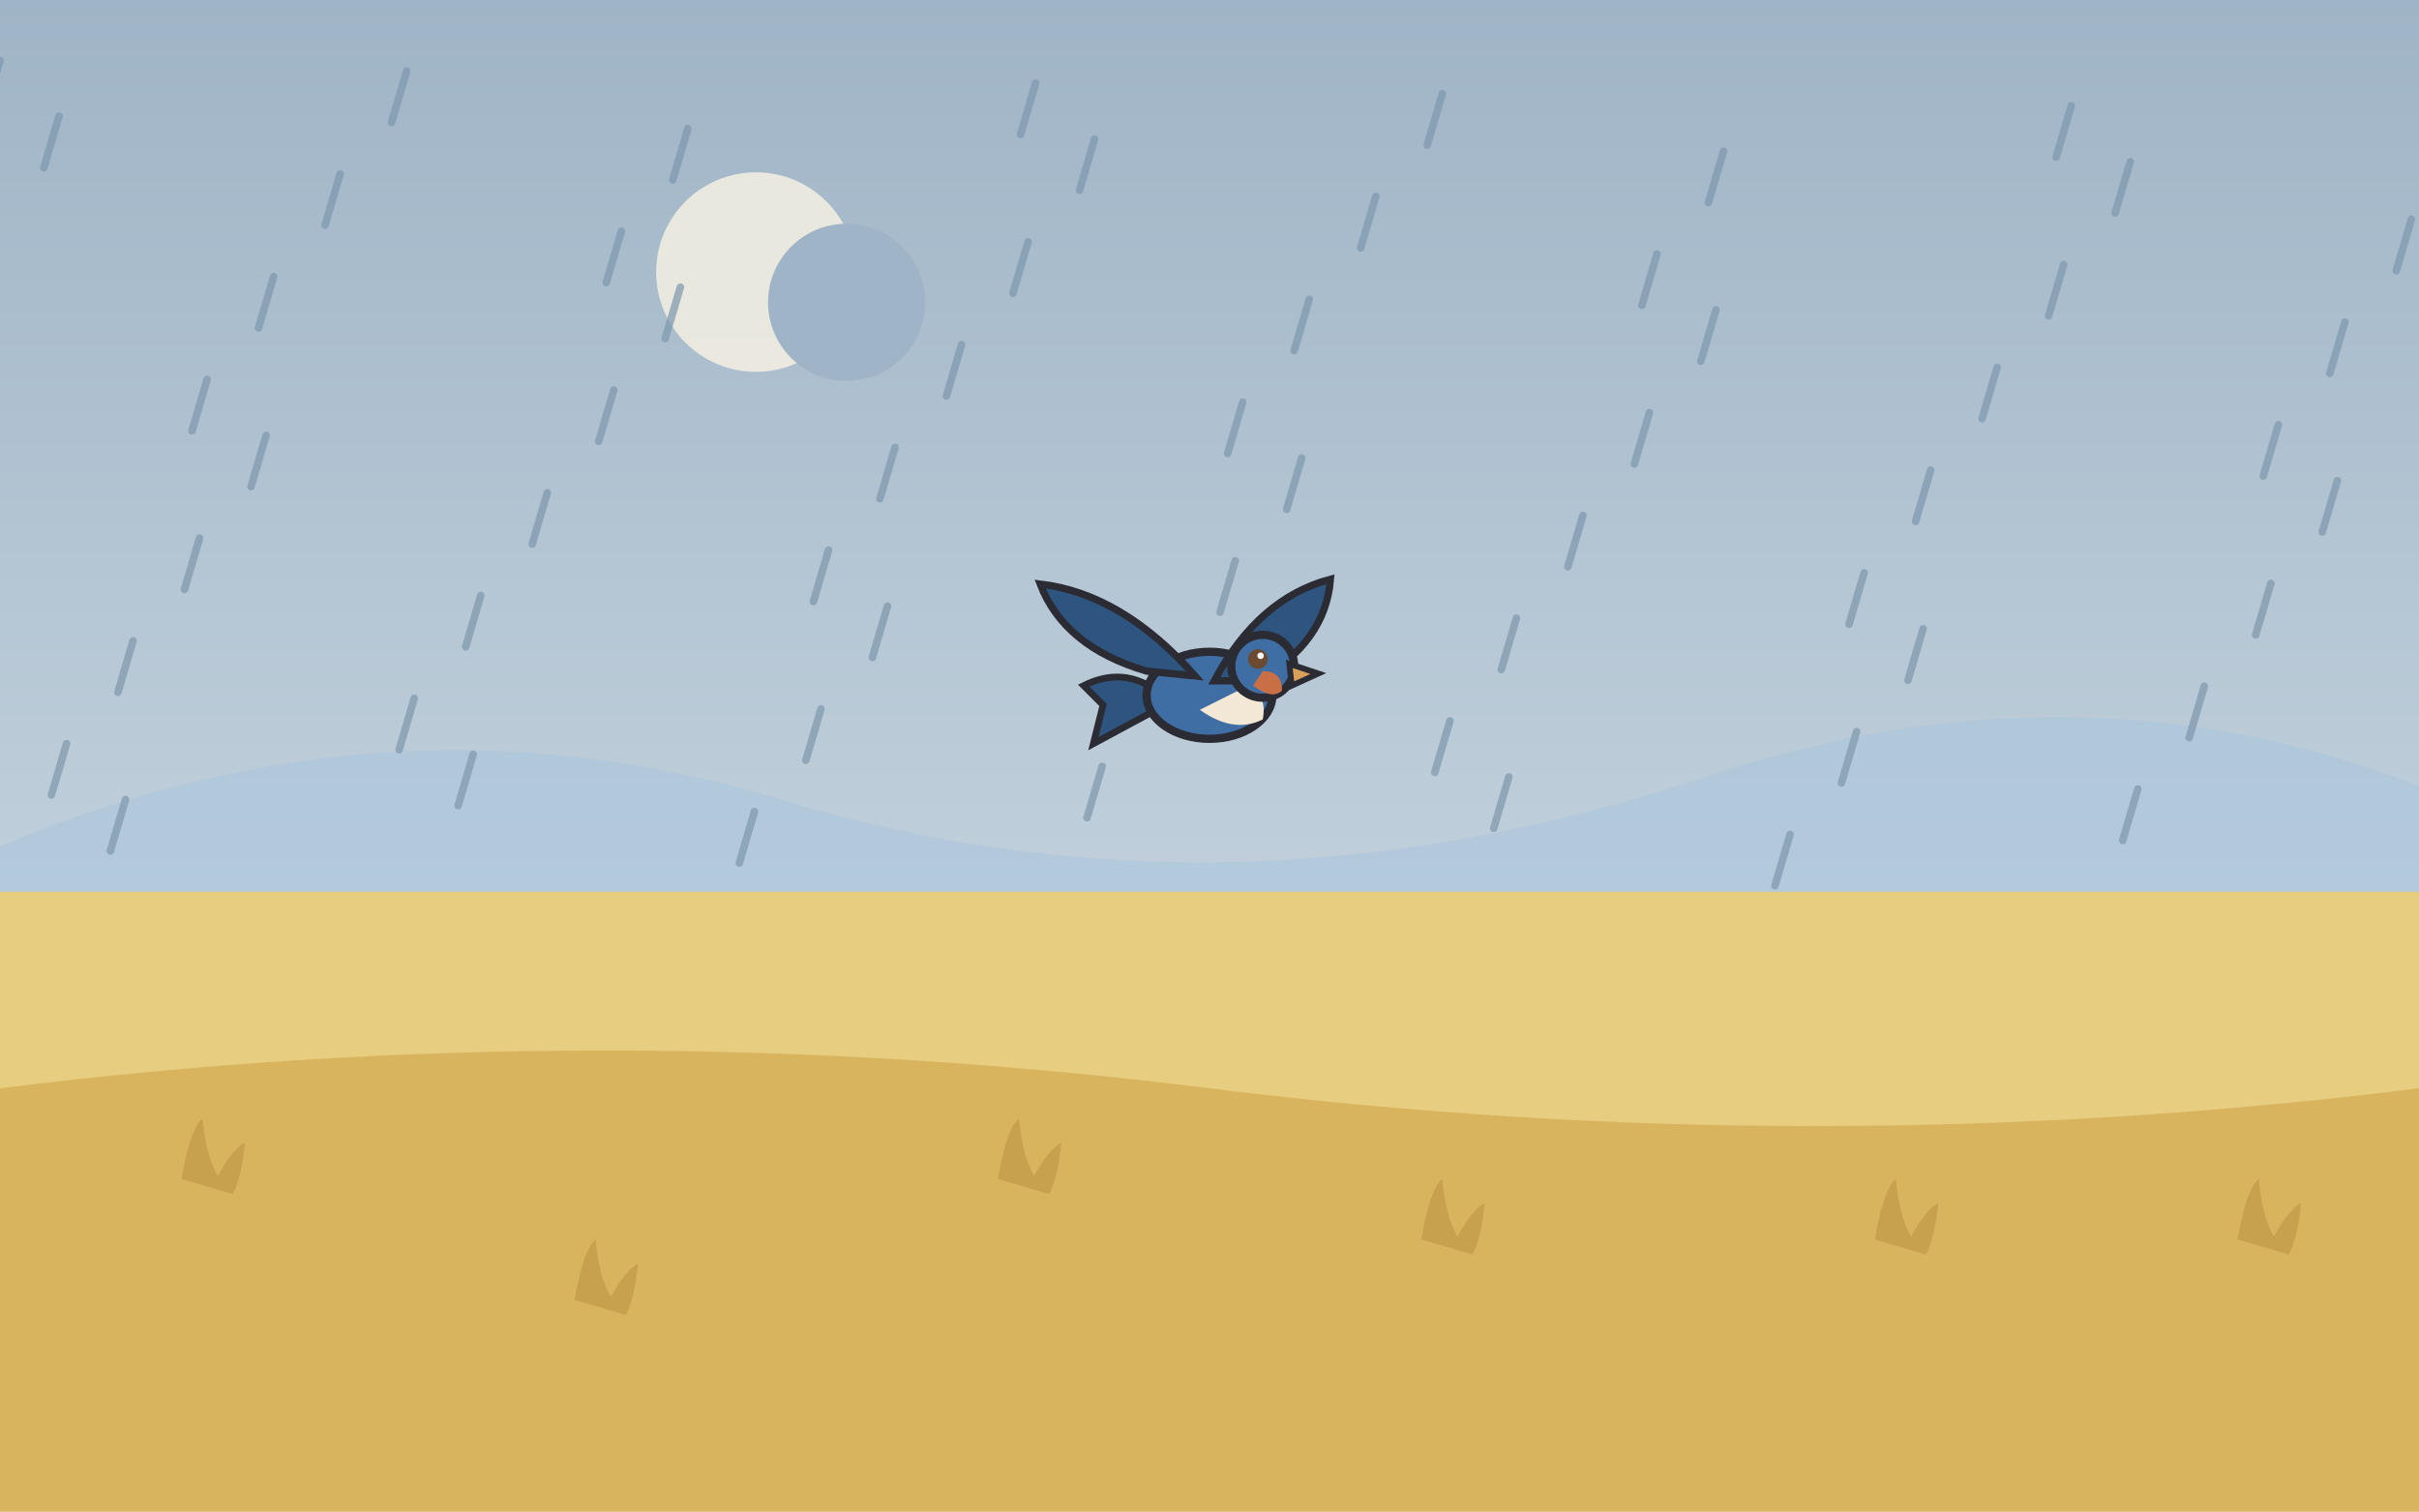
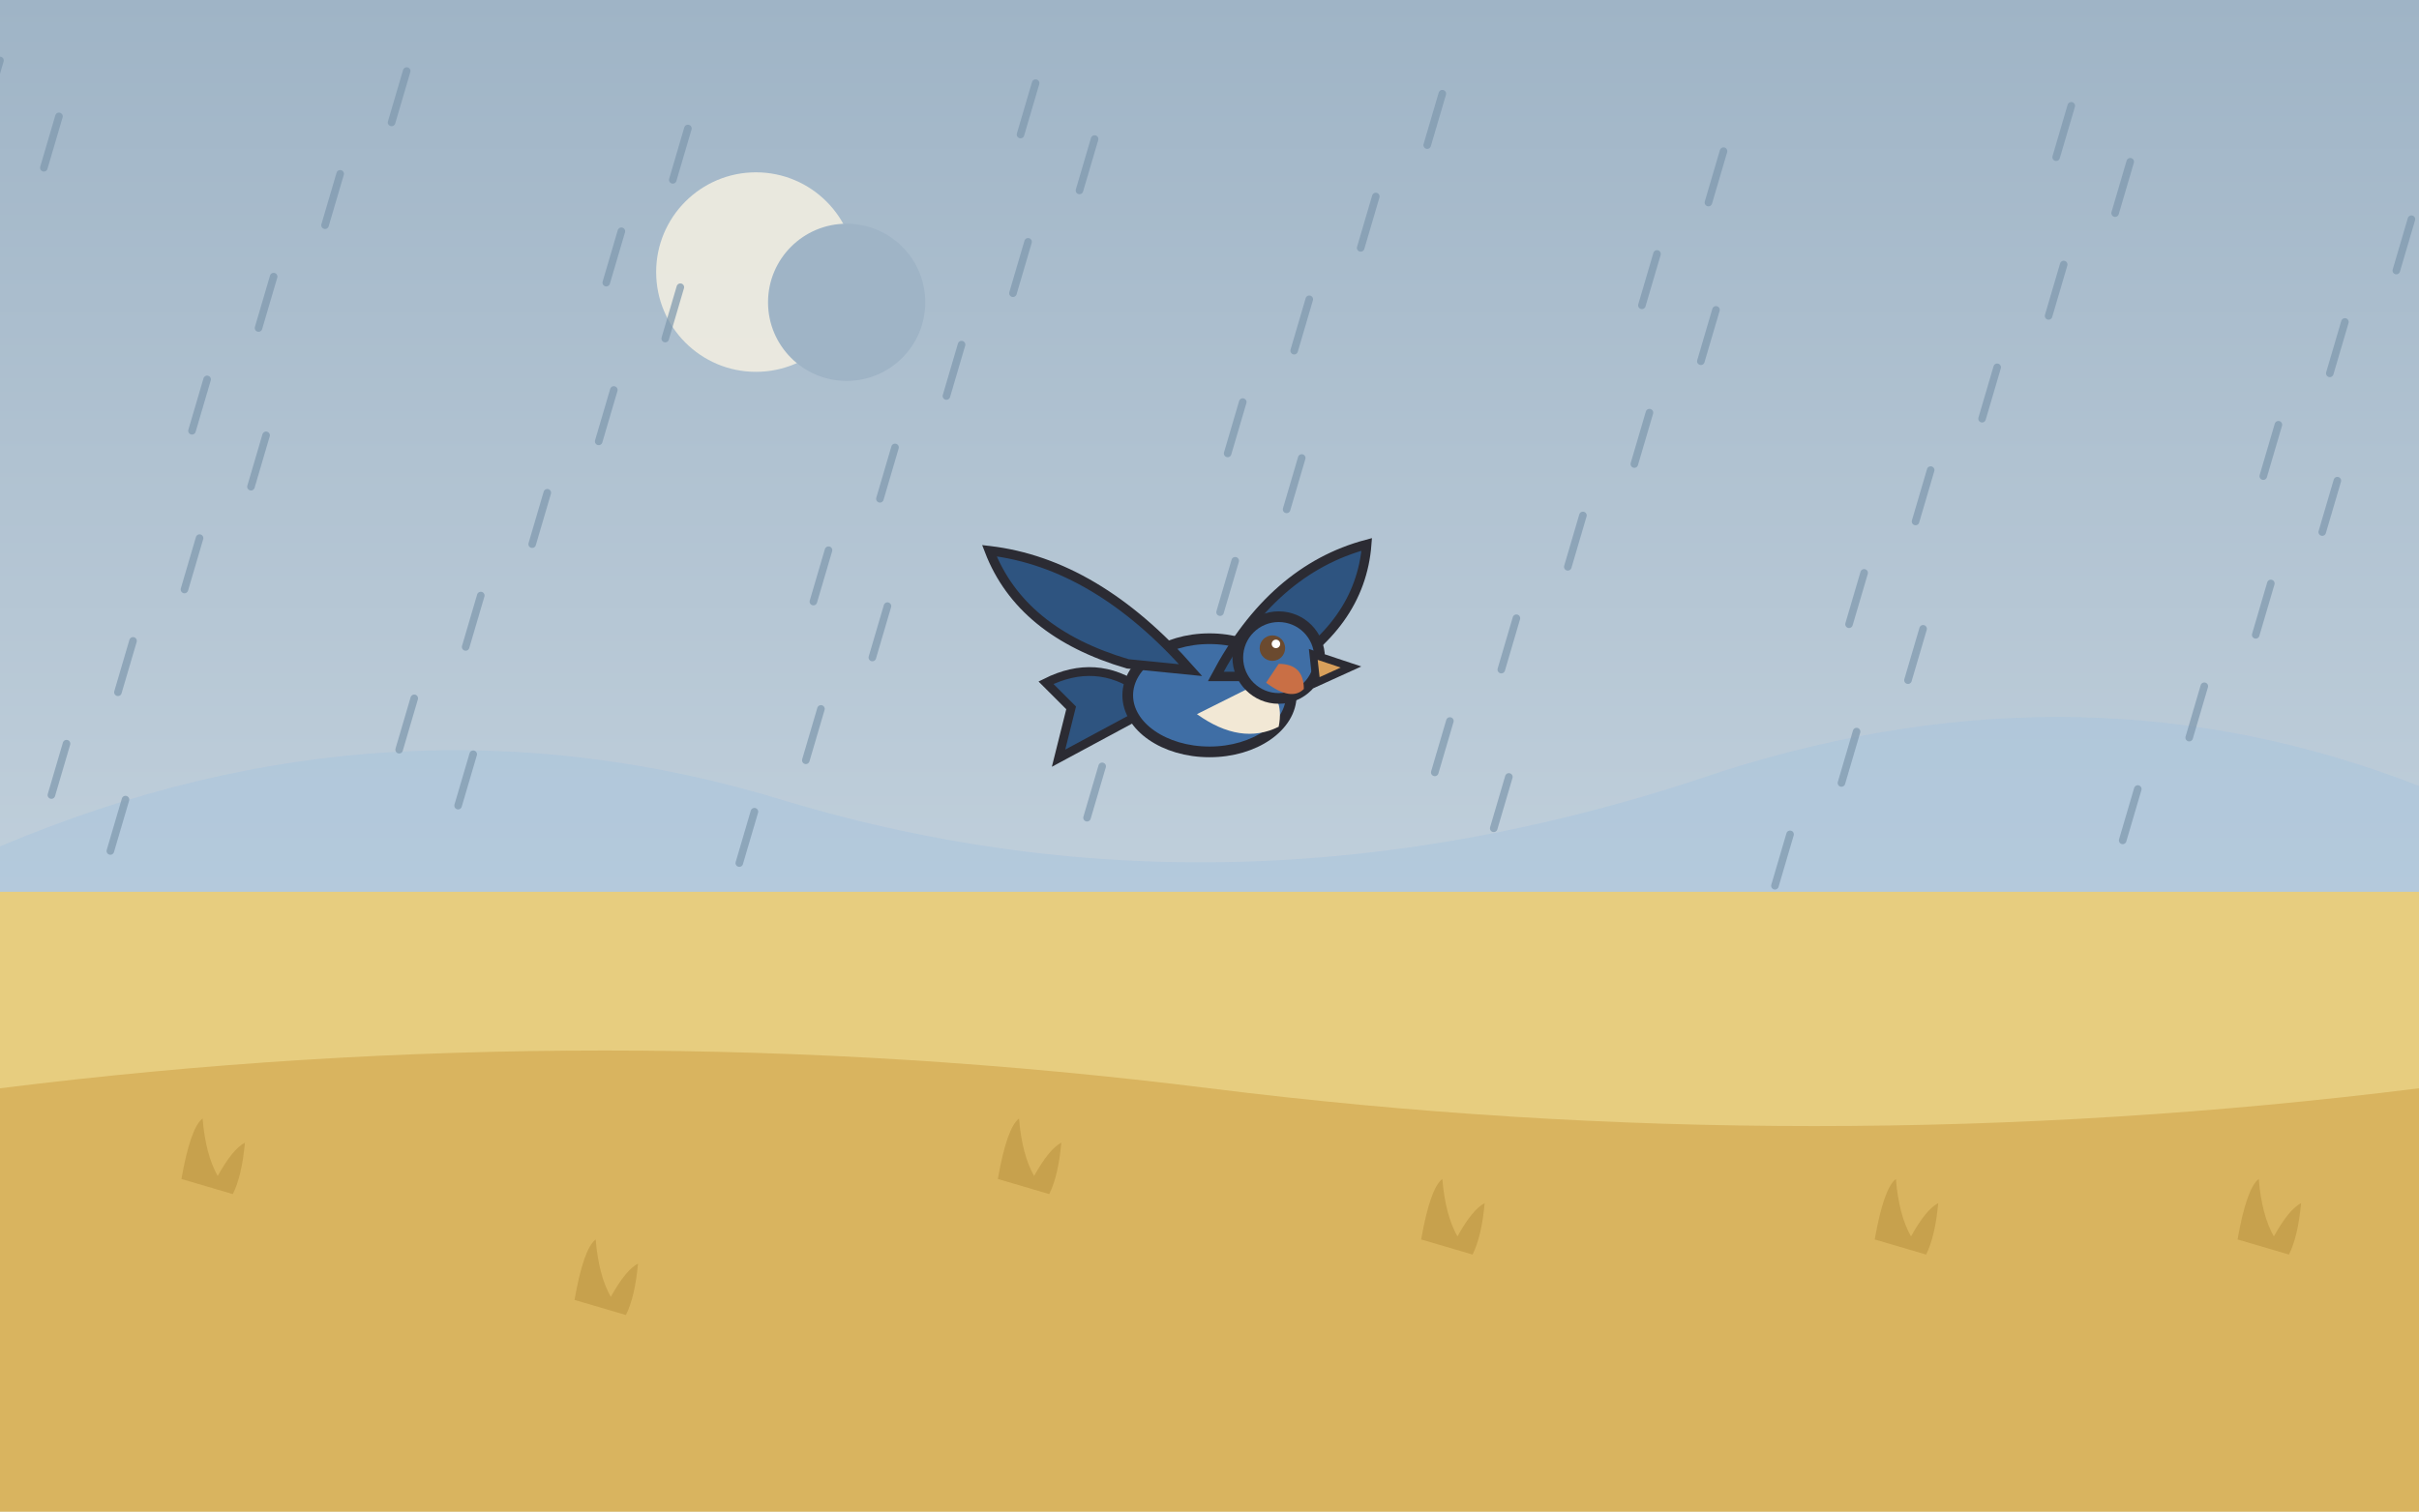
<svg xmlns="http://www.w3.org/2000/svg" viewBox="0 0 1600 1000" role="img">
  <style>
@media (prefers-reduced-motion: no-preference) {
  .anim-idle { animation: idle 3.8s ease-in-out infinite alternate; }
  @keyframes idle { from { transform: translateY(0); } to { transform: translateY(-6px); } }
  .anim-tail { transform-box: fill-box; transform-origin: 100% 20%; animation: tail 2.6s ease-in-out infinite alternate; }
  @keyframes tail { from { transform: rotate(-6deg); } to { transform: rotate(8deg); } }
  .anim-blink { transform-box: fill-box; transform-origin: center; animation: blink 5.2s infinite; }
  @keyframes blink { 0%, 93%, 100% { transform: scaleY(1); } 95%, 97% { transform: scaleY(0.12); } }
  .anim-glow { transform-box: fill-box; transform-origin: center; animation: glow 4.2s ease-in-out infinite alternate; }
  @keyframes glow { from { transform: scale(1); opacity: 0.5; } to { transform: scale(1.08); opacity: 0.75; } }
  .anim-shimmer { animation: shimmer 5s ease-in-out infinite alternate; }
  @keyframes shimmer { from { opacity: 0.62; } to { opacity: 0.92; } }
  .anim-grass { transform-box: fill-box; transform-origin: 50% 100%; animation: sway 3.2s ease-in-out infinite alternate; }
  .anim-canopy { transform-box: fill-box; transform-origin: 50% 100%; animation: sway 5.6s ease-in-out infinite alternate; }
  @keyframes sway { from { transform: rotate(-1.8deg); } to { transform: rotate(2.2deg); } }
  .anim-rain { animation: rainfall 1.15s linear infinite; }
  @keyframes rainfall { from { transform: translateY(-32px); opacity: 0.85; } 75% { opacity: 0.55; } to { transform: translateY(72px); opacity: 0; } }
  .anim-ripple { transform-box: fill-box; transform-origin: center; animation: ripple 3.4s ease-in-out infinite alternate; }
  @keyframes ripple { from { transform: scale(1); opacity: 0.8; } to { transform: scale(1.18); opacity: 0.55; } }
  .anim-drip { animation: drip 1s ease-in infinite; }
  @keyframes drip { from { transform: translateY(-12px); opacity: 0.95; } to { transform: translateY(28px); opacity: 0; } }
  .anim-flow { stroke-dasharray: 26 20; animation: flow 0.8s linear infinite; }
  @keyframes flow { from { stroke-dashoffset: 0; } to { stroke-dashoffset: -46; } }
  .anim-splash { transform-box: fill-box; transform-origin: 50% 100%; animation: splashPulse 1.7s ease-in-out infinite alternate; }
  @keyframes splashPulse { from { transform: scale(0.97); } to { transform: scale(1.05); } }
  .anim-strain { transform-box: fill-box; transform-origin: center; animation: strain 0.9s ease-in-out infinite alternate; }
  @keyframes strain { from { transform: translateX(-5px); } to { transform: translateX(4px); } }
  .anim-float { transform-box: fill-box; transform-origin: center; animation: floaty 2.6s ease-in-out infinite alternate; }
  @keyframes floaty { from { transform: translateY(0) scale(1); } to { transform: translateY(-12px) scale(1.08); } }
  .anim-wave { animation: wave 2.4s ease-in-out infinite; opacity: 0; }
  @keyframes wave { 0% { opacity: 0; } 30% { opacity: 0.9; } 60%, 100% { opacity: 0; } }
  .anim-cloud { animation: cloudDrift 9s ease-in-out infinite alternate; }
  @keyframes cloudDrift { from { transform: translateX(-18px); } to { transform: translateX(22px); } }
  .tap-target { cursor: pointer; }
  .tap-target.tap-play { transform-box: fill-box; transform-origin: 50% 85%; animation: tapWiggle 0.7s ease-in-out; }
  .tap-target[data-tap="puddle"].tap-play { transform-origin: center; animation: tapSplash 0.85s ease-out; }
  .tap-target[data-tap="sun"].tap-play { transform-origin: center; animation: tapPulse 0.6s ease-in-out; }
  .tap-target[data-tap="tree"].tap-play { transform-origin: 50% 100%; animation: tapShake 0.7s ease-in-out; }
  @keyframes tapWiggle { 0% { transform: rotate(0); } 25% { transform: rotate(-4deg) scale(1.03); } 55% { transform: rotate(3deg) scale(1.04); } 80% { transform: rotate(-1.5deg); } 100% { transform: rotate(0); } }
  @keyframes tapSplash { 0% { transform: scale(1); } 40% { transform: scale(1.06, 0.94); } 70% { transform: scale(0.97, 1.03); } 100% { transform: scale(1); } }
  @keyframes tapPulse { 0% { transform: scale(1); } 50% { transform: scale(1.12); } 100% { transform: scale(1); } }
  @keyframes tapShake { 0% { transform: rotate(0); } 20% { transform: rotate(2.4deg); } 45% { transform: rotate(-2deg); } 70% { transform: rotate(1.2deg); } 100% { transform: rotate(0); } }
  .tap-burst { opacity: 0; }
  .tap-target.tap-play .tap-burst { opacity: 1; }
  .tap-target.tap-play .tap-burst circle { animation: burstUp 0.6s ease-out forwards; }
  @keyframes burstUp { from { transform: translateY(0); opacity: 0.95; } to { transform: translateY(-90px); opacity: 0; } }
}
</style>
  <defs>
    <linearGradient id="sky" x1="0" y1="0" x2="0" y2="1">
      <stop offset="0" stop-color="#9fb4c6" />
      <stop offset="1" stop-color="#d7e2ea" />
    </linearGradient>
  </defs>
  <rect width="1600" height="1000" fill="url(#sky)" />
  <path d="M 0 560 q 260 -110 520 -30 q 300 90 620 -20 q 240 -76 460 10 L 1600 640 L 0 640 Z" fill="#a9c4dd" opacity="0.55" />
  <rect x="0" y="590" width="1600" height="410" fill="#e7cd7f" />
  <path d="M 0 720 q 400 -50 800 0 q 400 50 800 0 L 1600 1000 L 0 1000 Z" fill="#d9b45f" />
  <g class="anim-grass" style="animation-delay:1.00s">
    <path d="M 120 780 q 6 -34 14 -40 q 2 24 10 38 q 10 -18 18 -22 q -2 22 -8 34 z" fill="#c39c48" opacity="0.8" />
  </g>
  <g class="anim-grass" style="animation-delay:0.50s">
    <path d="M 380 860 q 6 -34 14 -40 q 2 24 10 38 q 10 -18 18 -22 q -2 22 -8 34 z" fill="#c39c48" opacity="0.8" />
  </g>
  <g class="anim-grass" style="animation-delay:2.50s">
    <path d="M 660 780 q 6 -34 14 -40 q 2 24 10 38 q 10 -18 18 -22 q -2 22 -8 34 z" fill="#c39c48" opacity="0.8" />
  </g>
  <g class="anim-grass" style="animation-delay:1.50s">
    <path d="M 940 820 q 6 -34 14 -40 q 2 24 10 38 q 10 -18 18 -22 q -2 22 -8 34 z" fill="#c39c48" opacity="0.8" />
  </g>
  <g class="anim-grass" style="animation-delay:0.00s">
    <path d="M 1240 820 q 6 -34 14 -40 q 2 24 10 38 q 10 -18 18 -22 q -2 22 -8 34 z" fill="#c39c48" opacity="0.8" />
  </g>
  <g class="anim-grass" style="animation-delay:0.00s">
    <path d="M 1480 820 q 6 -34 14 -40 q 2 24 10 38 q 10 -18 18 -22 q -2 22 -8 34 z" fill="#c39c48" opacity="0.8" />
  </g>
  <g class="anim-cloud">
    <circle cx="500" cy="180" r="66" fill="#f4f0e2" opacity="0.85" />
    <circle cx="560" cy="200" r="52" fill="#9fb4c6" />
  </g>
  <line class="anim-rain" style="animation-delay:0.00s" x1="0" y1="40" x2="-10" y2="74" stroke="#7d97ad" stroke-width="5" stroke-linecap="round" opacity="0.7" />
  <line class="anim-rain" style="animation-delay:0.09s" x1="137" y1="251" x2="127" y2="285" stroke="#7d97ad" stroke-width="5" stroke-linecap="round" opacity="0.7" />
  <line class="anim-rain" style="animation-delay:0.18s" x1="274" y1="462" x2="264" y2="496" stroke="#7d97ad" stroke-width="5" stroke-linecap="round" opacity="0.7" />
  <line class="anim-rain" style="animation-delay:0.27s" x1="411" y1="153" x2="401" y2="187" stroke="#7d97ad" stroke-width="5" stroke-linecap="round" opacity="0.7" />
  <line class="anim-rain" style="animation-delay:0.35s" x1="548" y1="364" x2="538" y2="398" stroke="#7d97ad" stroke-width="5" stroke-linecap="round" opacity="0.7" />
  <line class="anim-rain" style="animation-delay:0.44s" x1="685" y1="55" x2="675" y2="89" stroke="#7d97ad" stroke-width="5" stroke-linecap="round" opacity="0.7" />
  <line class="anim-rain" style="animation-delay:0.53s" x1="822" y1="266" x2="812" y2="300" stroke="#7d97ad" stroke-width="5" stroke-linecap="round" opacity="0.7" />
  <line class="anim-rain" style="animation-delay:0.62s" x1="959" y1="477" x2="949" y2="511" stroke="#7d97ad" stroke-width="5" stroke-linecap="round" opacity="0.7" />
  <line class="anim-rain" style="animation-delay:0.71s" x1="1096" y1="168" x2="1086" y2="202" stroke="#7d97ad" stroke-width="5" stroke-linecap="round" opacity="0.7" />
  <line class="anim-rain" style="animation-delay:0.80s" x1="1233" y1="379" x2="1223" y2="413" stroke="#7d97ad" stroke-width="5" stroke-linecap="round" opacity="0.7" />
  <line class="anim-rain" style="animation-delay:0.88s" x1="1370" y1="70" x2="1360" y2="104" stroke="#7d97ad" stroke-width="5" stroke-linecap="round" opacity="0.7" />
  <line class="anim-rain" style="animation-delay:0.97s" x1="1507" y1="281" x2="1497" y2="315" stroke="#7d97ad" stroke-width="5" stroke-linecap="round" opacity="0.7" />
  <line class="anim-rain" style="animation-delay:1.06s" x1="44" y1="492" x2="34" y2="526" stroke="#7d97ad" stroke-width="5" stroke-linecap="round" opacity="0.7" />
  <line class="anim-rain" style="animation-delay:0.00s" x1="181" y1="183" x2="171" y2="217" stroke="#7d97ad" stroke-width="5" stroke-linecap="round" opacity="0.7" />
  <line class="anim-rain" style="animation-delay:0.09s" x1="318" y1="394" x2="308" y2="428" stroke="#7d97ad" stroke-width="5" stroke-linecap="round" opacity="0.7" />
  <line class="anim-rain" style="animation-delay:0.18s" x1="455" y1="85" x2="445" y2="119" stroke="#7d97ad" stroke-width="5" stroke-linecap="round" opacity="0.7" />
  <line class="anim-rain" style="animation-delay:0.27s" x1="592" y1="296" x2="582" y2="330" stroke="#7d97ad" stroke-width="5" stroke-linecap="round" opacity="0.7" />
  <line class="anim-rain" style="animation-delay:0.35s" x1="729" y1="507" x2="719" y2="541" stroke="#7d97ad" stroke-width="5" stroke-linecap="round" opacity="0.7" />
  <line class="anim-rain" style="animation-delay:0.44s" x1="866" y1="198" x2="856" y2="232" stroke="#7d97ad" stroke-width="5" stroke-linecap="round" opacity="0.7" />
  <line class="anim-rain" style="animation-delay:0.53s" x1="1003" y1="409" x2="993" y2="443" stroke="#7d97ad" stroke-width="5" stroke-linecap="round" opacity="0.7" />
  <line class="anim-rain" style="animation-delay:0.62s" x1="1140" y1="100" x2="1130" y2="134" stroke="#7d97ad" stroke-width="5" stroke-linecap="round" opacity="0.7" />
  <line class="anim-rain" style="animation-delay:0.71s" x1="1277" y1="311" x2="1267" y2="345" stroke="#7d97ad" stroke-width="5" stroke-linecap="round" opacity="0.7" />
  <line class="anim-rain" style="animation-delay:0.80s" x1="1414" y1="522" x2="1404" y2="556" stroke="#7d97ad" stroke-width="5" stroke-linecap="round" opacity="0.7" />
  <line class="anim-rain" style="animation-delay:0.88s" x1="1551" y1="213" x2="1541" y2="247" stroke="#7d97ad" stroke-width="5" stroke-linecap="round" opacity="0.7" />
  <line class="anim-rain" style="animation-delay:0.97s" x1="88" y1="424" x2="78" y2="458" stroke="#7d97ad" stroke-width="5" stroke-linecap="round" opacity="0.7" />
  <line class="anim-rain" style="animation-delay:1.06s" x1="225" y1="115" x2="215" y2="149" stroke="#7d97ad" stroke-width="5" stroke-linecap="round" opacity="0.7" />
  <line class="anim-rain" style="animation-delay:0.00s" x1="362" y1="326" x2="352" y2="360" stroke="#7d97ad" stroke-width="5" stroke-linecap="round" opacity="0.7" />
  <line class="anim-rain" style="animation-delay:0.09s" x1="499" y1="537" x2="489" y2="571" stroke="#7d97ad" stroke-width="5" stroke-linecap="round" opacity="0.7" />
  <line class="anim-rain" style="animation-delay:0.18s" x1="636" y1="228" x2="626" y2="262" stroke="#7d97ad" stroke-width="5" stroke-linecap="round" opacity="0.7" />
  <line class="anim-rain" style="animation-delay:0.27s" x1="773" y1="439" x2="763" y2="473" stroke="#7d97ad" stroke-width="5" stroke-linecap="round" opacity="0.7" />
  <line class="anim-rain" style="animation-delay:0.35s" x1="910" y1="130" x2="900" y2="164" stroke="#7d97ad" stroke-width="5" stroke-linecap="round" opacity="0.7" />
  <line class="anim-rain" style="animation-delay:0.44s" x1="1047" y1="341" x2="1037" y2="375" stroke="#7d97ad" stroke-width="5" stroke-linecap="round" opacity="0.7" />
  <line class="anim-rain" style="animation-delay:0.53s" x1="1184" y1="552" x2="1174" y2="586" stroke="#7d97ad" stroke-width="5" stroke-linecap="round" opacity="0.7" />
  <line class="anim-rain" style="animation-delay:0.62s" x1="1321" y1="243" x2="1311" y2="277" stroke="#7d97ad" stroke-width="5" stroke-linecap="round" opacity="0.7" />
  <line class="anim-rain" style="animation-delay:0.71s" x1="1458" y1="454" x2="1448" y2="488" stroke="#7d97ad" stroke-width="5" stroke-linecap="round" opacity="0.7" />
  <line class="anim-rain" style="animation-delay:0.80s" x1="1595" y1="145" x2="1585" y2="179" stroke="#7d97ad" stroke-width="5" stroke-linecap="round" opacity="0.7" />
  <line class="anim-rain" style="animation-delay:0.88s" x1="132" y1="356" x2="122" y2="390" stroke="#7d97ad" stroke-width="5" stroke-linecap="round" opacity="0.7" />
  <line class="anim-rain" style="animation-delay:0.97s" x1="269" y1="47" x2="259" y2="81" stroke="#7d97ad" stroke-width="5" stroke-linecap="round" opacity="0.7" />
  <line class="anim-rain" style="animation-delay:1.06s" x1="406" y1="258" x2="396" y2="292" stroke="#7d97ad" stroke-width="5" stroke-linecap="round" opacity="0.7" />
  <line class="anim-rain" style="animation-delay:0.00s" x1="543" y1="469" x2="533" y2="503" stroke="#7d97ad" stroke-width="5" stroke-linecap="round" opacity="0.7" />
  <line class="anim-rain" style="animation-delay:0.09s" x1="680" y1="160" x2="670" y2="194" stroke="#7d97ad" stroke-width="5" stroke-linecap="round" opacity="0.7" />
  <line class="anim-rain" style="animation-delay:0.18s" x1="817" y1="371" x2="807" y2="405" stroke="#7d97ad" stroke-width="5" stroke-linecap="round" opacity="0.7" />
  <line class="anim-rain" style="animation-delay:0.27s" x1="954" y1="62" x2="944" y2="96" stroke="#7d97ad" stroke-width="5" stroke-linecap="round" opacity="0.7" />
  <line class="anim-rain" style="animation-delay:0.35s" x1="1091" y1="273" x2="1081" y2="307" stroke="#7d97ad" stroke-width="5" stroke-linecap="round" opacity="0.7" />
  <line class="anim-rain" style="animation-delay:0.44s" x1="1228" y1="484" x2="1218" y2="518" stroke="#7d97ad" stroke-width="5" stroke-linecap="round" opacity="0.7" />
  <line class="anim-rain" style="animation-delay:0.53s" x1="1365" y1="175" x2="1355" y2="209" stroke="#7d97ad" stroke-width="5" stroke-linecap="round" opacity="0.7" />
  <line class="anim-rain" style="animation-delay:0.62s" x1="1502" y1="386" x2="1492" y2="420" stroke="#7d97ad" stroke-width="5" stroke-linecap="round" opacity="0.7" />
  <line class="anim-rain" style="animation-delay:0.71s" x1="39" y1="77" x2="29" y2="111" stroke="#7d97ad" stroke-width="5" stroke-linecap="round" opacity="0.7" />
  <line class="anim-rain" style="animation-delay:0.80s" x1="176" y1="288" x2="166" y2="322" stroke="#7d97ad" stroke-width="5" stroke-linecap="round" opacity="0.7" />
  <line class="anim-rain" style="animation-delay:0.88s" x1="313" y1="499" x2="303" y2="533" stroke="#7d97ad" stroke-width="5" stroke-linecap="round" opacity="0.7" />
  <line class="anim-rain" style="animation-delay:0.97s" x1="450" y1="190" x2="440" y2="224" stroke="#7d97ad" stroke-width="5" stroke-linecap="round" opacity="0.7" />
  <line class="anim-rain" style="animation-delay:1.06s" x1="587" y1="401" x2="577" y2="435" stroke="#7d97ad" stroke-width="5" stroke-linecap="round" opacity="0.7" />
  <line class="anim-rain" style="animation-delay:0.00s" x1="724" y1="92" x2="714" y2="126" stroke="#7d97ad" stroke-width="5" stroke-linecap="round" opacity="0.7" />
  <line class="anim-rain" style="animation-delay:0.09s" x1="861" y1="303" x2="851" y2="337" stroke="#7d97ad" stroke-width="5" stroke-linecap="round" opacity="0.7" />
  <line class="anim-rain" style="animation-delay:0.18s" x1="998" y1="514" x2="988" y2="548" stroke="#7d97ad" stroke-width="5" stroke-linecap="round" opacity="0.7" />
  <line class="anim-rain" style="animation-delay:0.27s" x1="1135" y1="205" x2="1125" y2="239" stroke="#7d97ad" stroke-width="5" stroke-linecap="round" opacity="0.7" />
  <line class="anim-rain" style="animation-delay:0.35s" x1="1272" y1="416" x2="1262" y2="450" stroke="#7d97ad" stroke-width="5" stroke-linecap="round" opacity="0.7" />
  <line class="anim-rain" style="animation-delay:0.44s" x1="1409" y1="107" x2="1399" y2="141" stroke="#7d97ad" stroke-width="5" stroke-linecap="round" opacity="0.7" />
  <line class="anim-rain" style="animation-delay:0.53s" x1="1546" y1="318" x2="1536" y2="352" stroke="#7d97ad" stroke-width="5" stroke-linecap="round" opacity="0.7" />
  <line class="anim-rain" style="animation-delay:0.62s" x1="83" y1="529" x2="73" y2="563" stroke="#7d97ad" stroke-width="5" stroke-linecap="round" opacity="0.7" />
-   <g transform="translate(800 460) scale(1.6 1.6)">
+   <g transform="translate(800 460) scale(2.08 2.08)">
    <g class="tap-target" data-tap="lulu" data-mood="surprised">
      <g class="anim-float" style="animation-delay:0.80s; animation-duration: 2.2s">
        <path d="M -22 6 l -26 14 l 4 -16 l -8 -8 q 16 -8 30 2 z" fill="#2e5480" stroke="#2b2b33" stroke-width="2.8" />
        <ellipse cx="0" cy="0" rx="26" ry="18" fill="#3f6ea5" stroke="#2b2b33" stroke-width="3.4" />
        <path d="M -4 6 q 14 10 26 4 q 2 -10 -6 -14 z" fill="#f2e8d5" />
        <path d="M -6 -8 q -30 -34 -64 -38 q 10 26 44 36 z" fill="#2e5480" stroke="#2b2b33" stroke-width="3" />
        <path d="M 2 -6 q 18 -34 48 -42 q -2 26 -30 42 z" fill="#2e5480" stroke="#2b2b33" stroke-width="3" />
        <circle cx="22" cy="-12" r="13" fill="#3f6ea5" stroke="#2b2b33" stroke-width="3.4" />
        <path d="M 18 -4 q 8 6 12 2 q 0 -8 -8 -8 z" fill="#c96f45" />
        <path d="M 33 -13 l 12 4 l -11 5 z" fill="#d9a05b" stroke="#2b2b33" stroke-width="2.4" />
        <g transform="translate(20 -15)">
          <g class="anim-blink">
            <circle cx="0" cy="0" r="4.05" fill="#6b4a2f" />
            <circle cx="1.125" cy="-1.35" r="1.35" fill="#fff" />
          </g>
        </g>
      </g>
    </g>
  </g>
</svg>
